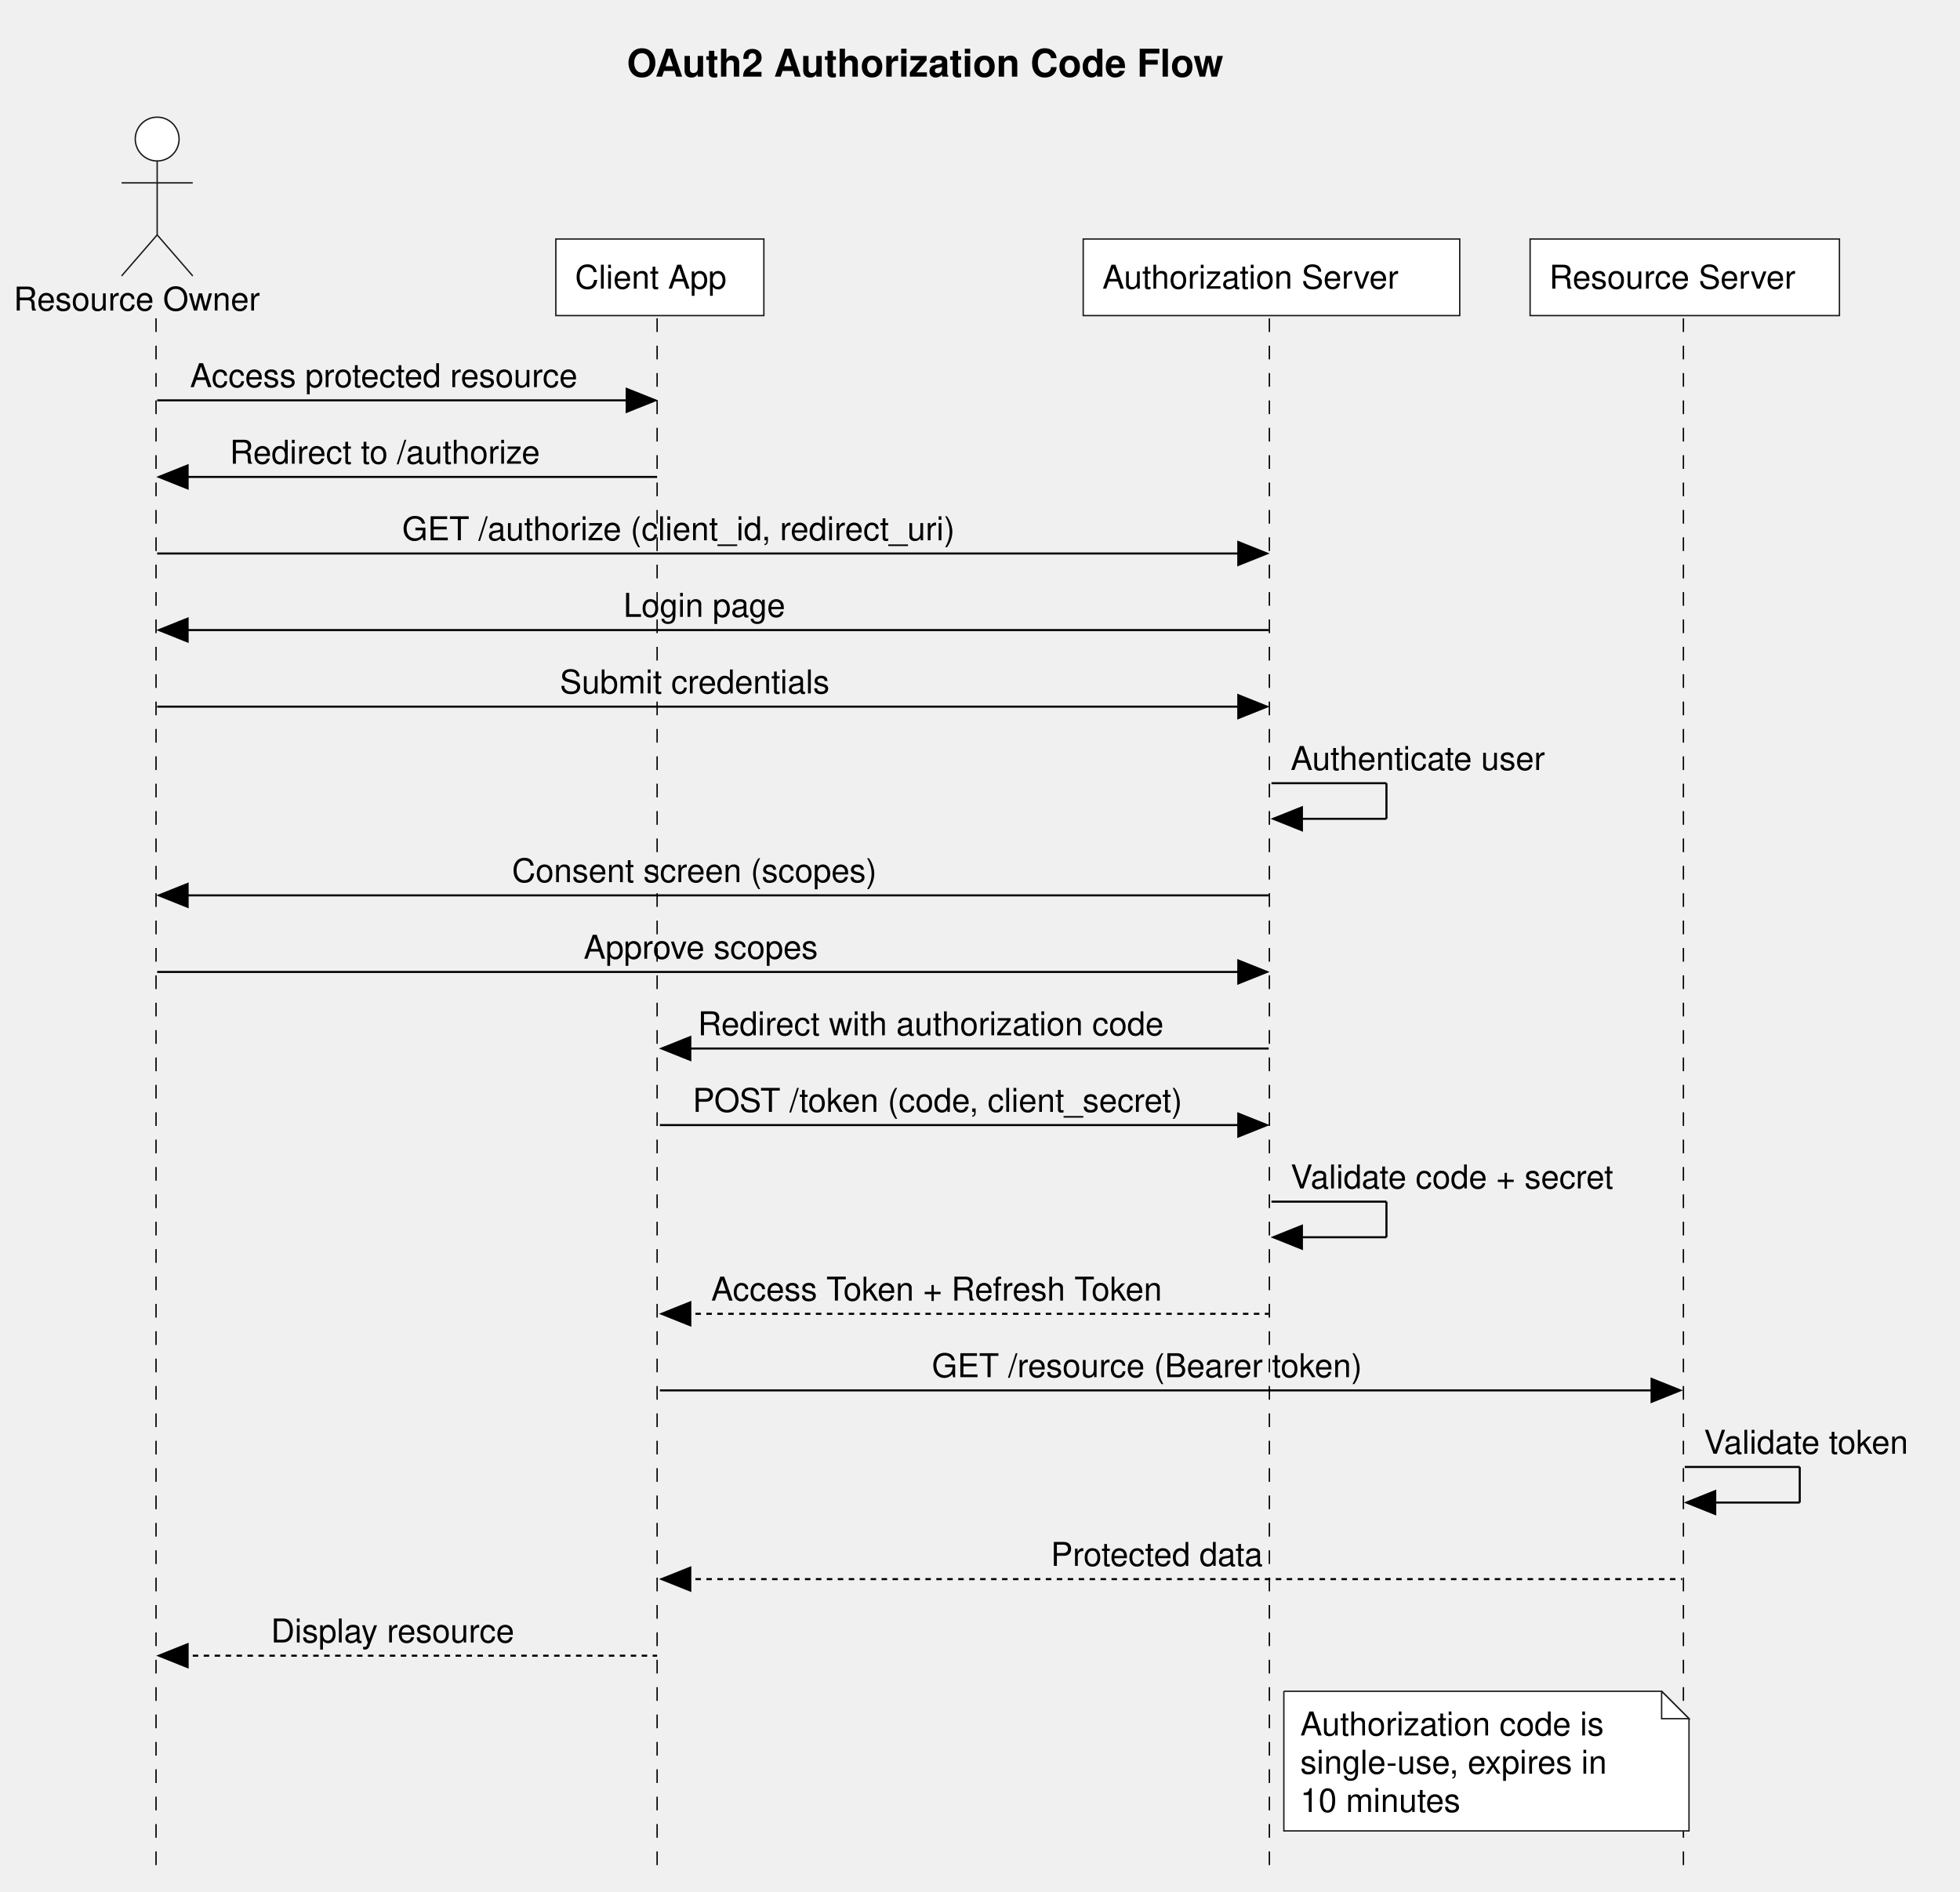
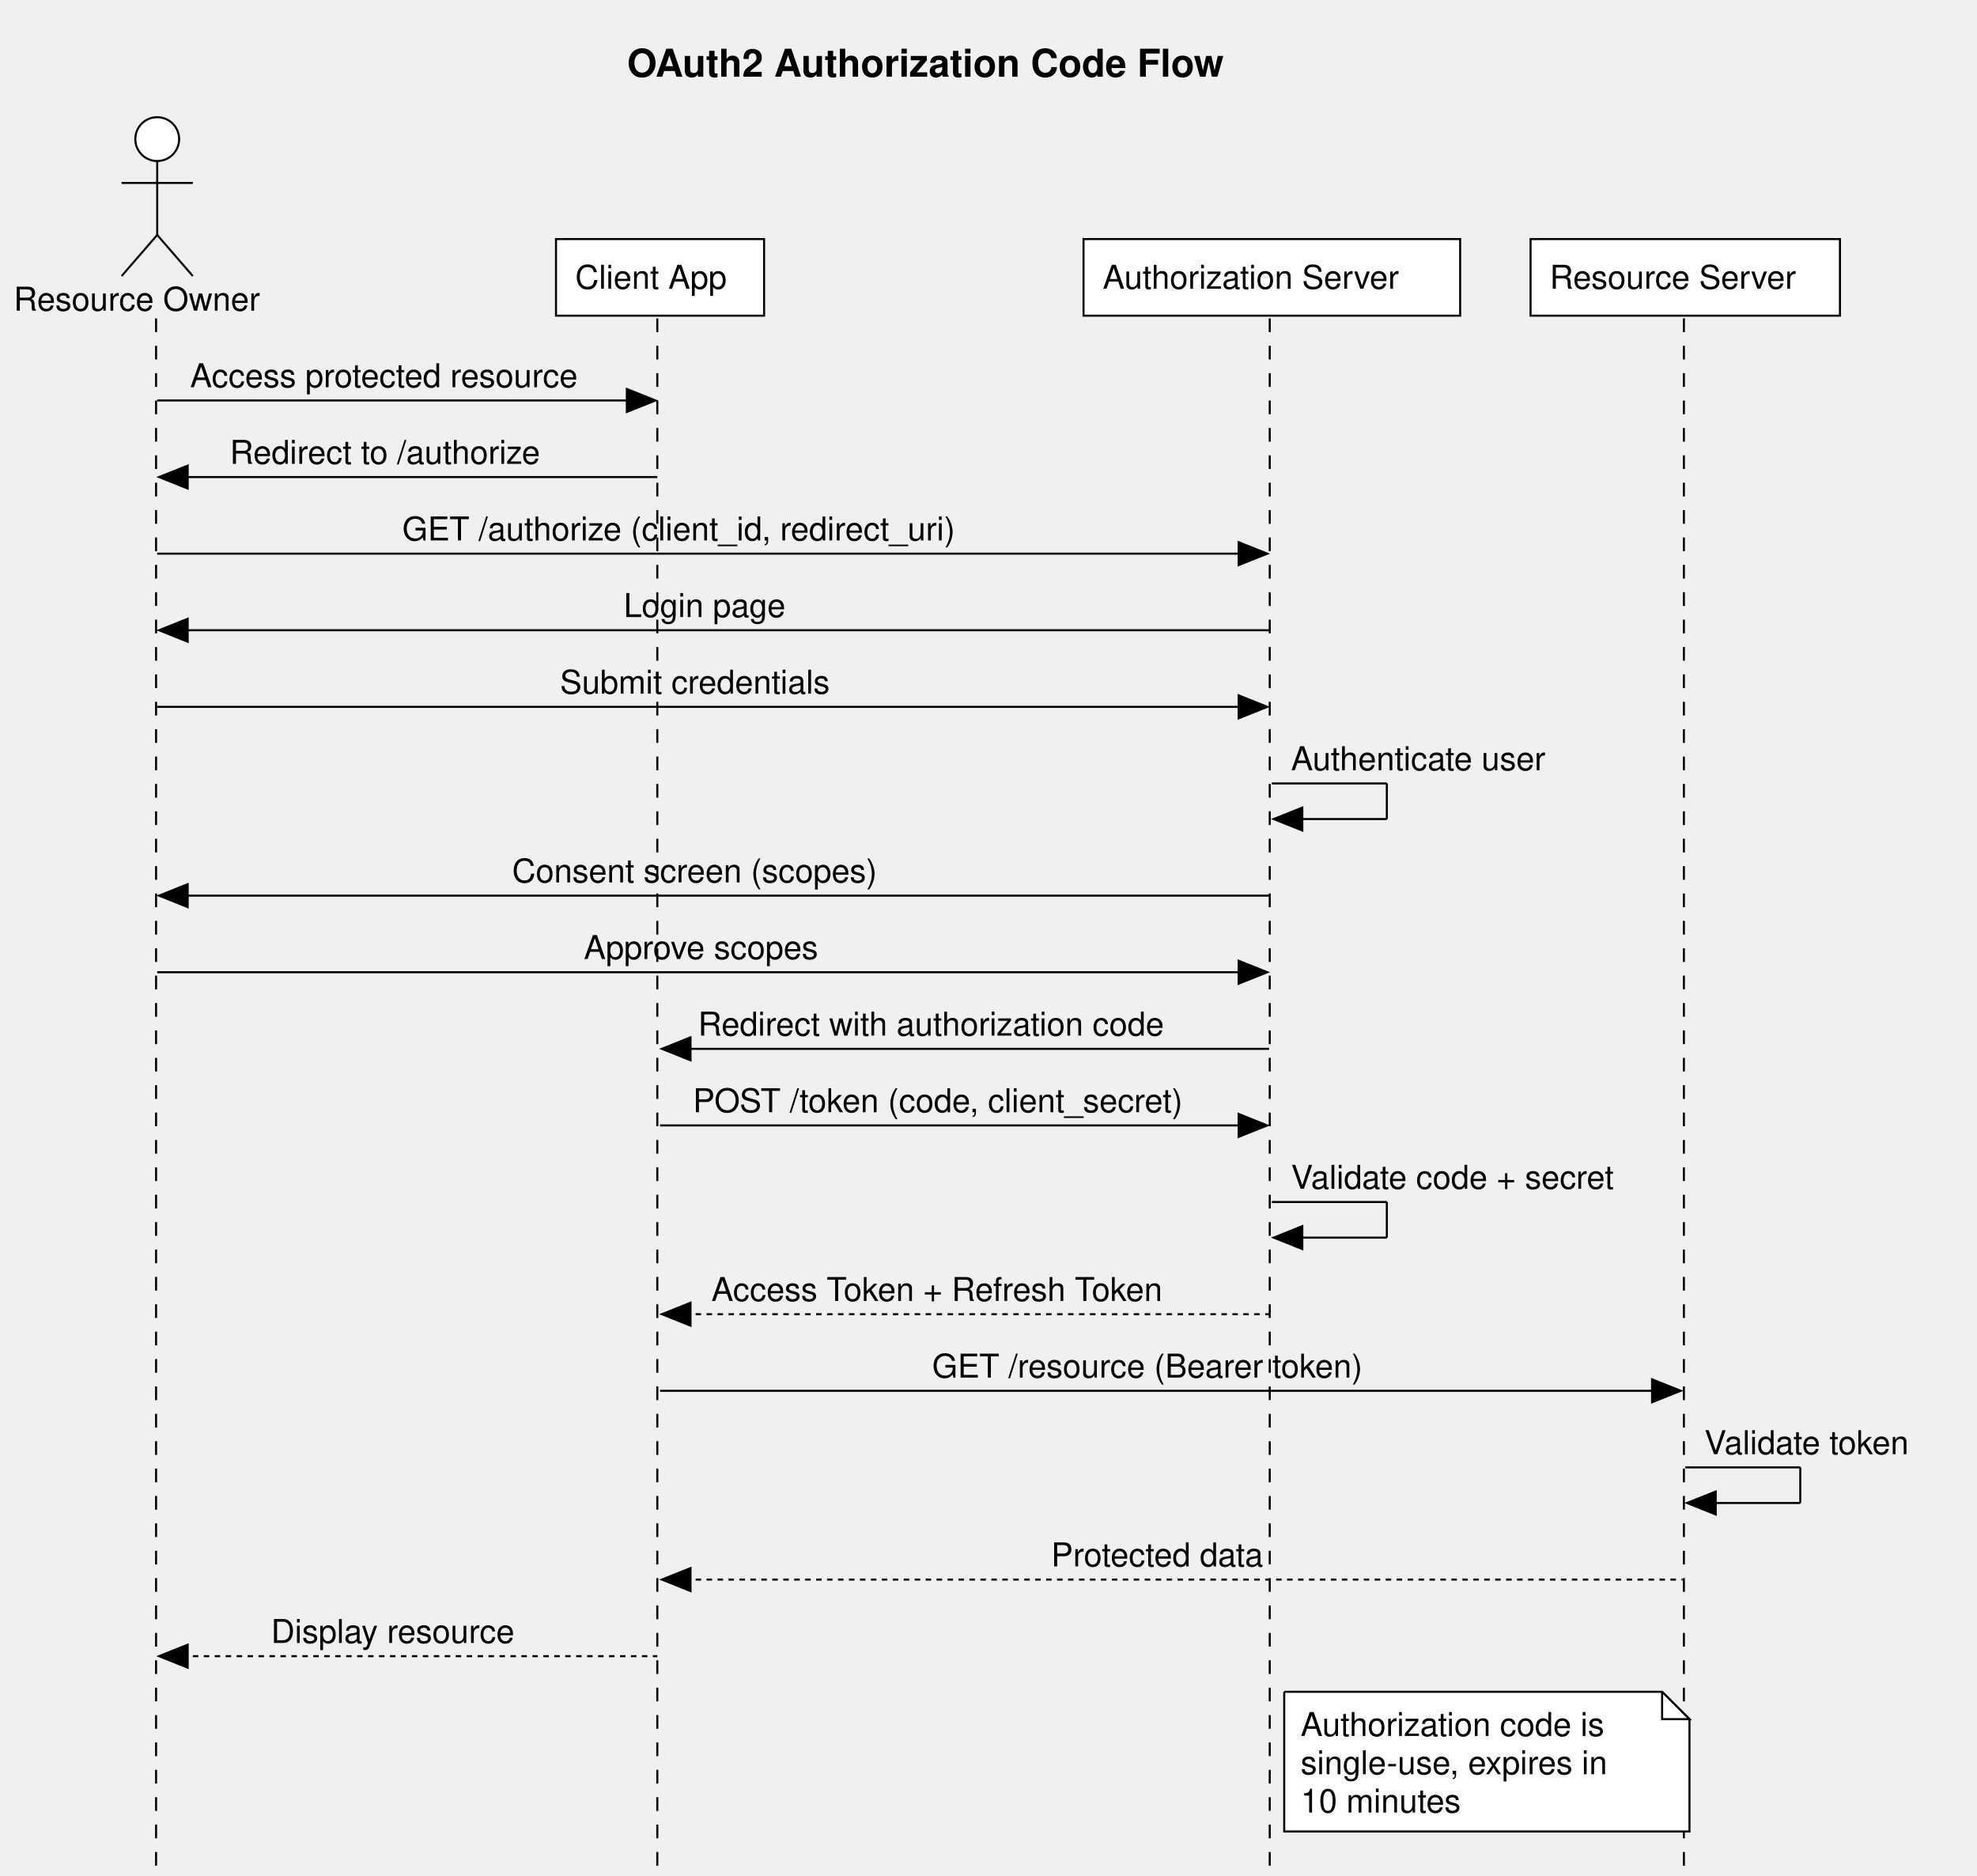
- <svg xmlns="http://www.w3.org/2000/svg" contentStyleType="text/css" data-diagram-type="SEQUENCE" height="691px" preserveAspectRatio="none" style="width:716px;height:691px;background:#FFFFFF;" version="1.1" viewBox="0 0 716 691" width="716px" zoomAndPan="magnify">
+ <svg xmlns="http://www.w3.org/2000/svg" contentStyleType="text/css" data-diagram-type="SEQUENCE" height="685px" preserveAspectRatio="none" style="width:722px;height:685px;background:#FFFFFF;" version="1.1" viewBox="0 0 722 685" width="722px" zoomAndPan="magnify">
  <defs />
  <g>
-     <text fill="#000000" font-family="Helvetica" font-size="14" font-weight="bold" lengthAdjust="spacing" textLength="257.503" x="229.022" y="27.995">OAuth2 Authorization Code Flow</text>
-     <g>
-       <rect fill="#000000" fill-opacity="0" height="568.406" width="8" x="53.415" y="116.266" />
-       <line style="stroke:#000000;stroke-width:0.5;stroke-dasharray:5,5;" x1="57" x2="57" y1="116.266" y2="684.672" />
+     <g class="title" data-source-line="43">
+       <text fill="#000000" font-family="Helvetica" font-size="14" font-weight="700" lengthAdjust="spacing" textLength="257.503" x="229.022" y="27.995">OAuth2 Authorization Code Flow</text>
    </g>
-     <g>
-       <rect fill="#000000" fill-opacity="0" height="568.406" width="8" x="237.048" y="116.266" />
-       <line style="stroke:#000000;stroke-width:0.5;stroke-dasharray:5,5;" x1="240.049" x2="240.049" y1="116.266" y2="684.672" />
+     <g class="participant-lifeline" data-entity-uid="part1" data-qualified-name="User" data-source-line="45" id="part1-lifeline">
+       <g>
+         <rect fill="#000000" fill-opacity="0" height="568.406" width="8" x="53.415" y="116.266" />
+         <line style="stroke:#000000;stroke-width:0.75;stroke-dasharray:5,5;" x1="57" x2="57" y1="116.266" y2="684.672" />
+       </g>
    </g>
-     <g>
-       <rect fill="#000000" fill-opacity="0" height="568.406" width="8" x="460.478" y="116.266" />
-       <line style="stroke:#000000;stroke-width:0.5;stroke-dasharray:5,5;" x1="463.708" x2="463.708" y1="116.266" y2="684.672" />
+     <g class="participant-lifeline" data-entity-uid="part2" data-qualified-name="Client" data-source-line="46" id="part2-lifeline">
+       <g>
+         <rect fill="#000000" fill-opacity="0" height="568.406" width="8" x="237.048" y="116.266" />
+         <line style="stroke:#000000;stroke-width:0.75;stroke-dasharray:5,5;" x1="240.049" x2="240.049" y1="116.266" y2="684.672" />
+       </g>
    </g>
-     <g>
-       <rect fill="#000000" fill-opacity="0" height="568.406" width="8" x="611.458" y="116.266" />
-       <line style="stroke:#000000;stroke-width:0.5;stroke-dasharray:5,5;" x1="614.958" x2="614.958" y1="116.266" y2="684.672" />
+     <g class="participant-lifeline" data-entity-uid="part3" data-qualified-name="AuthServer" data-source-line="47" id="part3-lifeline">
+       <g>
+         <rect fill="#000000" fill-opacity="0" height="568.406" width="8" x="460.478" y="116.266" />
+         <line style="stroke:#000000;stroke-width:0.75;stroke-dasharray:5,5;" x1="463.708" x2="463.708" y1="116.266" y2="684.672" />
+       </g>
    </g>
-     <g class="participant participant-head" data-participant="User">
+     <g class="participant-lifeline" data-entity-uid="part4" data-qualified-name="Resource" data-source-line="48" id="part4-lifeline">
+       <g>
+         <rect fill="#000000" fill-opacity="0" height="568.406" width="8" x="611.458" y="116.266" />
+         <line style="stroke:#000000;stroke-width:0.75;stroke-dasharray:5,5;" x1="614.958" x2="614.958" y1="116.266" y2="684.672" />
+       </g>
+     </g>
+     <g class="participant participant-head" data-entity-uid="part1" data-qualified-name="User" data-source-line="45" id="part1-head">
      <text fill="#000000" font-family="Helvetica" font-size="12" lengthAdjust="spacing" textLength="98.83" x="5" y="113.436">Resource Owner</text>
-       <ellipse cx="57.415" cy="50.797" fill="#FFFFFF" rx="8" ry="8" style="stroke:#181818;stroke-width:0.5;" />
-       <path d="M57.415,58.797 L57.415,85.797 M44.415,66.797 L70.415,66.797 M57.415,85.797 L44.415,100.797 M57.415,85.797 L70.415,100.797" fill="none" style="stroke:#181818;stroke-width:0.5;" />
+       <ellipse cx="57.415" cy="50.797" fill="#FFFFFF" rx="8" ry="8" style="stroke:#000000;stroke-width:0.75;" />
+       <path d="M57.415,58.797 L57.415,85.797 M44.415,66.797 L70.415,66.797 M57.415,85.797 L44.415,100.797 M57.415,85.797 L70.415,100.797" fill="none" style="stroke:#000000;stroke-width:0.75;" />
    </g>
-     <g class="participant participant-head" data-participant="Client">
-       <rect fill="#FFFFFF" height="27.969" style="stroke:#181818;stroke-width:0.5;" width="75.998" x="203.049" y="87.297" />
+     <g class="participant participant-head" data-entity-uid="part2" data-qualified-name="Client" data-source-line="46" id="part2-head">
+       <rect fill="#FFFFFF" height="27.969" style="stroke:#000000;stroke-width:0.75;" width="75.998" x="203.049" y="87.297" />
      <text fill="#000000" font-family="Helvetica" font-size="12" lengthAdjust="spacing" textLength="61.998" x="210.049" y="105.436">Client App</text>
    </g>
-     <g class="participant participant-head" data-participant="AuthServer">
-       <rect fill="#FFFFFF" height="27.969" style="stroke:#181818;stroke-width:0.5;" width="137.539" x="395.708" y="87.297" />
+     <g class="participant participant-head" data-entity-uid="part3" data-qualified-name="AuthServer" data-source-line="47" id="part3-head">
+       <rect fill="#FFFFFF" height="27.969" style="stroke:#000000;stroke-width:0.75;" width="137.539" x="395.708" y="87.297" />
      <text fill="#000000" font-family="Helvetica" font-size="12" lengthAdjust="spacing" textLength="123.539" x="402.708" y="105.436">Authorization Server</text>
    </g>
-     <g class="participant participant-head" data-participant="Resource">
-       <rect fill="#FFFFFF" height="27.969" style="stroke:#181818;stroke-width:0.5;" width="113" x="558.958" y="87.297" />
+     <g class="participant participant-head" data-entity-uid="part4" data-qualified-name="Resource" data-source-line="48" id="part4-head">
+       <rect fill="#FFFFFF" height="27.969" style="stroke:#000000;stroke-width:0.75;" width="113" x="558.958" y="87.297" />
      <text fill="#000000" font-family="Helvetica" font-size="12" lengthAdjust="spacing" textLength="99" x="565.958" y="105.436">Resource Server</text>
    </g>
-     <g class="message" data-participant-1="User" data-participant-2="Client">
-       <polygon fill="#000000" points="229.048,142.234,239.048,146.234,229.048,150.234" style="stroke:#000000;stroke-width:1;" />
+     <g class="message" data-entity-1="part1" data-entity-2="part2" data-source-line="50" id="msg1">
+       <polygon fill="#000000" points="229.048,142.234,239.048,146.234,229.048,150.234" style="stroke:#000000;stroke-width:1;stroke-linejoin:miter;stroke-miterlimit:10;" />
      <line style="stroke:#000000;stroke-width:0.75;" x1="57.415" x2="235.048" y1="146.234" y2="146.234" />
      <text fill="#000000" font-family="Helvetica" font-size="12" lengthAdjust="spacing" textLength="159.633" x="69.415" y="141.404">Access protected resource</text>
    </g>
-     <g class="message" data-participant-1="Client" data-participant-2="User">
-       <polygon fill="#000000" points="68.415,170.203,58.415,174.203,68.415,178.203" style="stroke:#000000;stroke-width:1;" />
+     <g class="message" data-entity-1="part2" data-entity-2="part1" data-source-line="51" id="msg2">
+       <polygon fill="#000000" points="68.415,170.203,58.415,174.203,68.415,178.203" style="stroke:#000000;stroke-width:1;stroke-linejoin:miter;stroke-miterlimit:10;" />
      <line style="stroke:#000000;stroke-width:0.75;" x1="62.415" x2="240.048" y1="174.203" y2="174.203" />
      <text fill="#000000" font-family="Helvetica" font-size="12" lengthAdjust="spacing" textLength="130.57" x="83.946" y="169.373">Redirect to /authorize</text>
    </g>
-     <g class="message" data-participant-1="User" data-participant-2="AuthServer">
-       <polygon fill="#000000" points="452.478,198.172,462.478,202.172,452.478,206.172" style="stroke:#000000;stroke-width:1;" />
+     <g class="message" data-entity-1="part1" data-entity-2="part3" data-source-line="52" id="msg3">
+       <polygon fill="#000000" points="452.478,198.172,462.478,202.172,452.478,206.172" style="stroke:#000000;stroke-width:1;stroke-linejoin:miter;stroke-miterlimit:10;" />
      <line style="stroke:#000000;stroke-width:0.75;" x1="57.415" x2="458.478" y1="202.172" y2="202.172" />
      <text fill="#000000" font-family="Helvetica" font-size="12" lengthAdjust="spacing" textLength="228.106" x="146.894" y="197.342">GET /authorize (client_id, redirect_uri)</text>
    </g>
-     <g class="message" data-participant-1="AuthServer" data-participant-2="User">
-       <polygon fill="#000000" points="68.415,226.141,58.415,230.141,68.415,234.141" style="stroke:#000000;stroke-width:1;" />
+     <g class="message" data-entity-1="part3" data-entity-2="part1" data-source-line="53" id="msg4">
+       <polygon fill="#000000" points="68.415,226.141,58.415,230.141,68.415,234.141" style="stroke:#000000;stroke-width:1;stroke-linejoin:miter;stroke-miterlimit:10;" />
      <line style="stroke:#000000;stroke-width:0.75;" x1="62.415" x2="463.478" y1="230.141" y2="230.141" />
      <text fill="#000000" font-family="Helvetica" font-size="12" lengthAdjust="spacing" textLength="66.369" x="227.762" y="225.31">Login page</text>
    </g>
-     <g class="message" data-participant-1="User" data-participant-2="AuthServer">
-       <polygon fill="#000000" points="452.478,254.109,462.478,258.109,452.478,262.109" style="stroke:#000000;stroke-width:1;" />
+     <g class="message" data-entity-1="part1" data-entity-2="part3" data-source-line="54" id="msg5">
+       <polygon fill="#000000" points="452.478,254.109,462.478,258.109,452.478,262.109" style="stroke:#000000;stroke-width:1;stroke-linejoin:miter;stroke-miterlimit:10;" />
      <line style="stroke:#000000;stroke-width:0.75;" x1="57.415" x2="458.478" y1="258.109" y2="258.109" />
      <text fill="#000000" font-family="Helvetica" font-size="12" lengthAdjust="spacing" textLength="112.881" x="204.506" y="253.279">Submit credentials</text>
    </g>
-     <g class="message" data-participant-1="AuthServer" data-participant-2="AuthServer">
+     <g class="message" data-entity-1="part3" data-entity-2="part3" data-source-line="55" id="msg6">
      <line style="stroke:#000000;stroke-width:0.75;" x1="464.478" x2="506.478" y1="286.078" y2="286.078" />
      <line style="stroke:#000000;stroke-width:0.75;" x1="506.478" x2="506.478" y1="286.078" y2="299.078" />
      <line style="stroke:#000000;stroke-width:0.75;" x1="465.478" x2="506.478" y1="299.078" y2="299.078" />
-       <polygon fill="#000000" points="475.478,295.078,465.478,299.078,475.478,303.078" style="stroke:#000000;stroke-width:1;" />
+       <polygon fill="#000000" points="475.478,295.078,465.478,299.078,475.478,303.078" style="stroke:#000000;stroke-width:1;stroke-linejoin:miter;stroke-miterlimit:10;" />
      <text fill="#000000" font-family="Helvetica" font-size="12" lengthAdjust="spacing" textLength="107.18" x="471.478" y="281.248">Authenticate user</text>
    </g>
-     <g class="message" data-participant-1="AuthServer" data-participant-2="User">
-       <polygon fill="#000000" points="68.415,323.047,58.415,327.047,68.415,331.047" style="stroke:#000000;stroke-width:1;" />
+     <g class="message" data-entity-1="part3" data-entity-2="part1" data-source-line="56" id="msg7">
+       <polygon fill="#000000" points="68.415,323.047,58.415,327.047,68.415,331.047" style="stroke:#000000;stroke-width:1;stroke-linejoin:miter;stroke-miterlimit:10;" />
      <line style="stroke:#000000;stroke-width:0.75;" x1="62.415" x2="463.478" y1="327.047" y2="327.047" />
      <text fill="#000000" font-family="Helvetica" font-size="12" lengthAdjust="spacing" textLength="147.861" x="187.016" y="322.217">Consent screen (scopes)</text>
    </g>
-     <g class="message" data-participant-1="User" data-participant-2="AuthServer">
-       <polygon fill="#000000" points="452.478,351.016,462.478,355.016,452.478,359.016" style="stroke:#000000;stroke-width:1;" />
+     <g class="message" data-entity-1="part1" data-entity-2="part3" data-source-line="57" id="msg8">
+       <polygon fill="#000000" points="452.478,351.016,462.478,355.016,452.478,359.016" style="stroke:#000000;stroke-width:1;stroke-linejoin:miter;stroke-miterlimit:10;" />
      <line style="stroke:#000000;stroke-width:0.75;" x1="57.415" x2="458.478" y1="355.016" y2="355.016" />
      <text fill="#000000" font-family="Helvetica" font-size="12" lengthAdjust="spacing" textLength="95.461" x="213.216" y="350.185">Approve scopes</text>
    </g>
-     <g class="message" data-participant-1="AuthServer" data-participant-2="Client">
-       <polygon fill="#000000" points="252.048,378.984,242.048,382.984,252.048,386.984" style="stroke:#000000;stroke-width:1;" />
+     <g class="message" data-entity-1="part3" data-entity-2="part2" data-source-line="58" id="msg9">
+       <polygon fill="#000000" points="252.048,378.984,242.048,382.984,252.048,386.984" style="stroke:#000000;stroke-width:1;stroke-linejoin:miter;stroke-miterlimit:10;" />
      <line style="stroke:#000000;stroke-width:0.75;" x1="246.048" x2="463.478" y1="382.984" y2="382.984" />
      <text fill="#000000" font-family="Helvetica" font-size="12" lengthAdjust="spacing" textLength="195.65" x="254.938" y="378.154">Redirect with authorization code</text>
    </g>
-     <g class="message" data-participant-1="Client" data-participant-2="AuthServer">
-       <polygon fill="#000000" points="452.478,406.953,462.478,410.953,452.478,414.953" style="stroke:#000000;stroke-width:1;" />
+     <g class="message" data-entity-1="part2" data-entity-2="part3" data-source-line="59" id="msg10">
+       <polygon fill="#000000" points="452.478,406.953,462.478,410.953,452.478,414.953" style="stroke:#000000;stroke-width:1;stroke-linejoin:miter;stroke-miterlimit:10;" />
      <line style="stroke:#000000;stroke-width:0.75;" x1="241.048" x2="458.478" y1="410.953" y2="410.953" />
      <text fill="#000000" font-family="Helvetica" font-size="12" lengthAdjust="spacing" textLength="199.43" x="253.048" y="406.123">POST /token (code, client_secret)</text>
    </g>
-     <g class="message" data-participant-1="AuthServer" data-participant-2="AuthServer">
+     <g class="message" data-entity-1="part3" data-entity-2="part3" data-source-line="60" id="msg11">
      <line style="stroke:#000000;stroke-width:0.75;" x1="464.478" x2="506.478" y1="438.922" y2="438.922" />
      <line style="stroke:#000000;stroke-width:0.75;" x1="506.478" x2="506.478" y1="438.922" y2="451.922" />
      <line style="stroke:#000000;stroke-width:0.75;" x1="465.478" x2="506.478" y1="451.922" y2="451.922" />
-       <polygon fill="#000000" points="475.478,447.922,465.478,451.922,475.478,455.922" style="stroke:#000000;stroke-width:1;" />
+       <polygon fill="#000000" points="475.478,447.922,465.478,451.922,475.478,455.922" style="stroke:#000000;stroke-width:1;stroke-linejoin:miter;stroke-miterlimit:10;" />
      <text fill="#000000" font-family="Helvetica" font-size="12" lengthAdjust="spacing" textLength="136.981" x="471.478" y="434.092">Validate code + secret</text>
    </g>
-     <g class="message" data-participant-1="AuthServer" data-participant-2="Client">
-       <polygon fill="#000000" points="252.048,475.891,242.048,479.891,252.048,483.891" style="stroke:#000000;stroke-width:1;" />
+     <g class="message" data-entity-1="part3" data-entity-2="part2" data-source-line="61" id="msg12">
+       <polygon fill="#000000" points="252.048,475.891,242.048,479.891,252.048,483.891" style="stroke:#000000;stroke-width:1;stroke-linejoin:miter;stroke-miterlimit:10;" />
      <line style="stroke:#000000;stroke-width:0.75;stroke-dasharray:2,2;" x1="246.048" x2="463.478" y1="479.891" y2="479.891" />
      <text fill="#000000" font-family="Helvetica" font-size="12" lengthAdjust="spacing" textLength="185.941" x="259.792" y="475.06">Access Token + Refresh Token</text>
    </g>
-     <g class="message" data-participant-1="Client" data-participant-2="Resource">
-       <polygon fill="#000000" points="603.458,503.859,613.458,507.859,603.458,511.859" style="stroke:#000000;stroke-width:1;" />
+     <g class="message" data-entity-1="part2" data-entity-2="part4" data-source-line="62" id="msg13">
+       <polygon fill="#000000" points="603.458,503.859,613.458,507.859,603.458,511.859" style="stroke:#000000;stroke-width:1;stroke-linejoin:miter;stroke-miterlimit:10;" />
      <line style="stroke:#000000;stroke-width:0.75;" x1="241.048" x2="609.458" y1="507.859" y2="507.859" />
      <text fill="#000000" font-family="Helvetica" font-size="12" lengthAdjust="spacing" textLength="175.693" x="340.406" y="503.029">GET /resource (Bearer token)</text>
    </g>
-     <g class="message" data-participant-1="Resource" data-participant-2="Resource">
+     <g class="message" data-entity-1="part4" data-entity-2="part4" data-source-line="63" id="msg14">
      <line style="stroke:#000000;stroke-width:0.75;" x1="615.458" x2="657.458" y1="535.828" y2="535.828" />
      <line style="stroke:#000000;stroke-width:0.75;" x1="657.458" x2="657.458" y1="535.828" y2="548.828" />
      <line style="stroke:#000000;stroke-width:0.75;" x1="616.458" x2="657.458" y1="548.828" y2="548.828" />
-       <polygon fill="#000000" points="626.458,544.828,616.458,548.828,626.458,552.828" style="stroke:#000000;stroke-width:1;" />
+       <polygon fill="#000000" points="626.458,544.828,616.458,548.828,626.458,552.828" style="stroke:#000000;stroke-width:1;stroke-linejoin:miter;stroke-miterlimit:10;" />
      <text fill="#000000" font-family="Helvetica" font-size="12" lengthAdjust="spacing" textLength="87.088" x="622.458" y="530.998">Validate token</text>
    </g>
-     <g class="message" data-participant-1="Resource" data-participant-2="Client">
-       <polygon fill="#000000" points="252.048,572.797,242.048,576.797,252.048,580.797" style="stroke:#000000;stroke-width:1;" />
+     <g class="message" data-entity-1="part4" data-entity-2="part2" data-source-line="64" id="msg15">
+       <polygon fill="#000000" points="252.048,572.797,242.048,576.797,252.048,580.797" style="stroke:#000000;stroke-width:1;stroke-linejoin:miter;stroke-miterlimit:10;" />
      <line style="stroke:#000000;stroke-width:0.75;stroke-dasharray:2,2;" x1="246.048" x2="614.458" y1="576.797" y2="576.797" />
      <text fill="#000000" font-family="Helvetica" font-size="12" lengthAdjust="spacing" textLength="88.746" x="383.88" y="571.967">Protected data</text>
    </g>
-     <g class="message" data-participant-1="Client" data-participant-2="User">
-       <polygon fill="#000000" points="68.415,600.766,58.415,604.766,68.415,608.766" style="stroke:#000000;stroke-width:1;" />
+     <g class="message" data-entity-1="part2" data-entity-2="part1" data-source-line="65" id="msg16">
+       <polygon fill="#000000" points="68.415,600.766,58.415,604.766,68.415,608.766" style="stroke:#000000;stroke-width:1;stroke-linejoin:miter;stroke-miterlimit:10;" />
      <line style="stroke:#000000;stroke-width:0.75;stroke-dasharray:2,2;" x1="62.415" x2="240.048" y1="604.766" y2="604.766" />
      <text fill="#000000" font-family="Helvetica" font-size="12" lengthAdjust="spacing" textLength="100.477" x="98.993" y="599.936">Display resource</text>
    </g>
-     <path d="M469,617.766 L469,668.766 L617,668.766 L617,627.766 L607,617.766 L469,617.766" fill="#FFFFFF" style="stroke:#181818;stroke-width:0.5;" />
-     <path d="M607,617.766 L607,627.766 L617,627.766 L607,617.766" fill="#FFFFFF" style="stroke:#181818;stroke-width:0.5;" />
+     <path d="M469,617.766 L469,668.766 L617,668.766 L617,627.766 L607,617.766 L469,617.766" fill="#FFFFFF" style="stroke:#000000;stroke-width:0.75;" />
+     <path d="M607,617.766 L607,627.766 L617,627.766 L607,617.766" fill="#FFFFFF" style="stroke:#000000;stroke-width:0.75;" />
    <text fill="#000000" font-family="Helvetica" font-size="12" lengthAdjust="spacing" textLength="126.527" x="475" y="633.904">Authorization code is</text>
    <text fill="#000000" font-family="Helvetica" font-size="12" lengthAdjust="spacing" textLength="127.482" x="475" y="647.873">single-use, expires in</text>
    <text fill="#000000" font-family="Helvetica" font-size="12" lengthAdjust="spacing" textLength="67.658" x="475" y="661.842">10 minutes</text>
  </g>
</svg>
